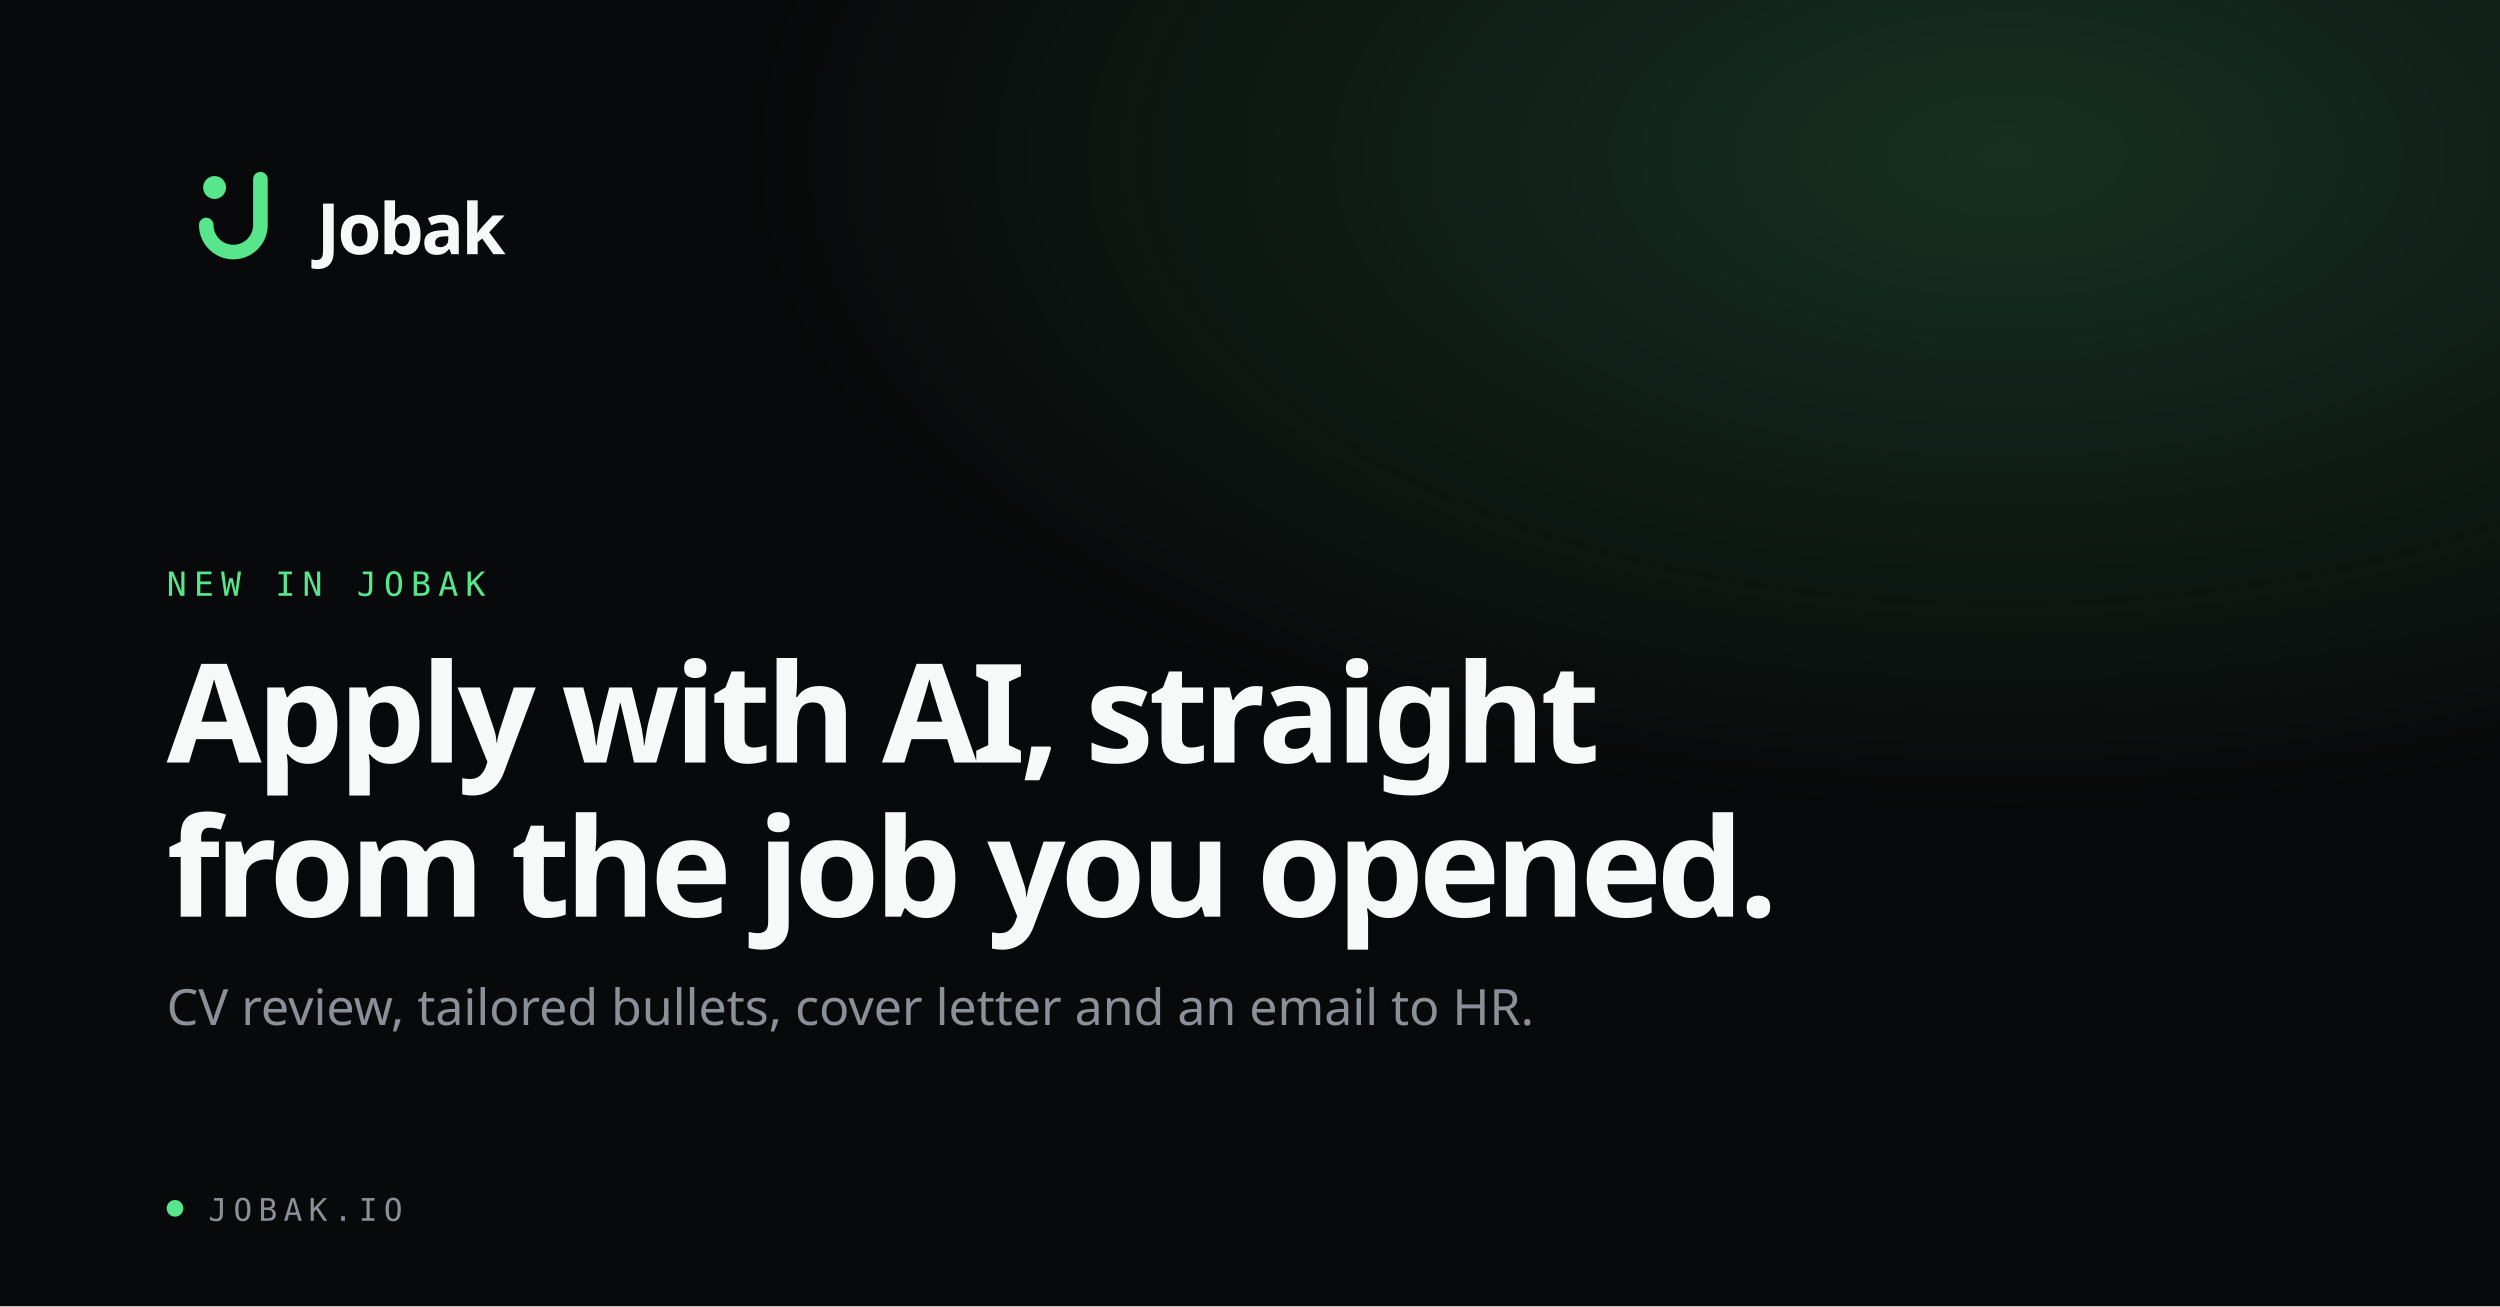
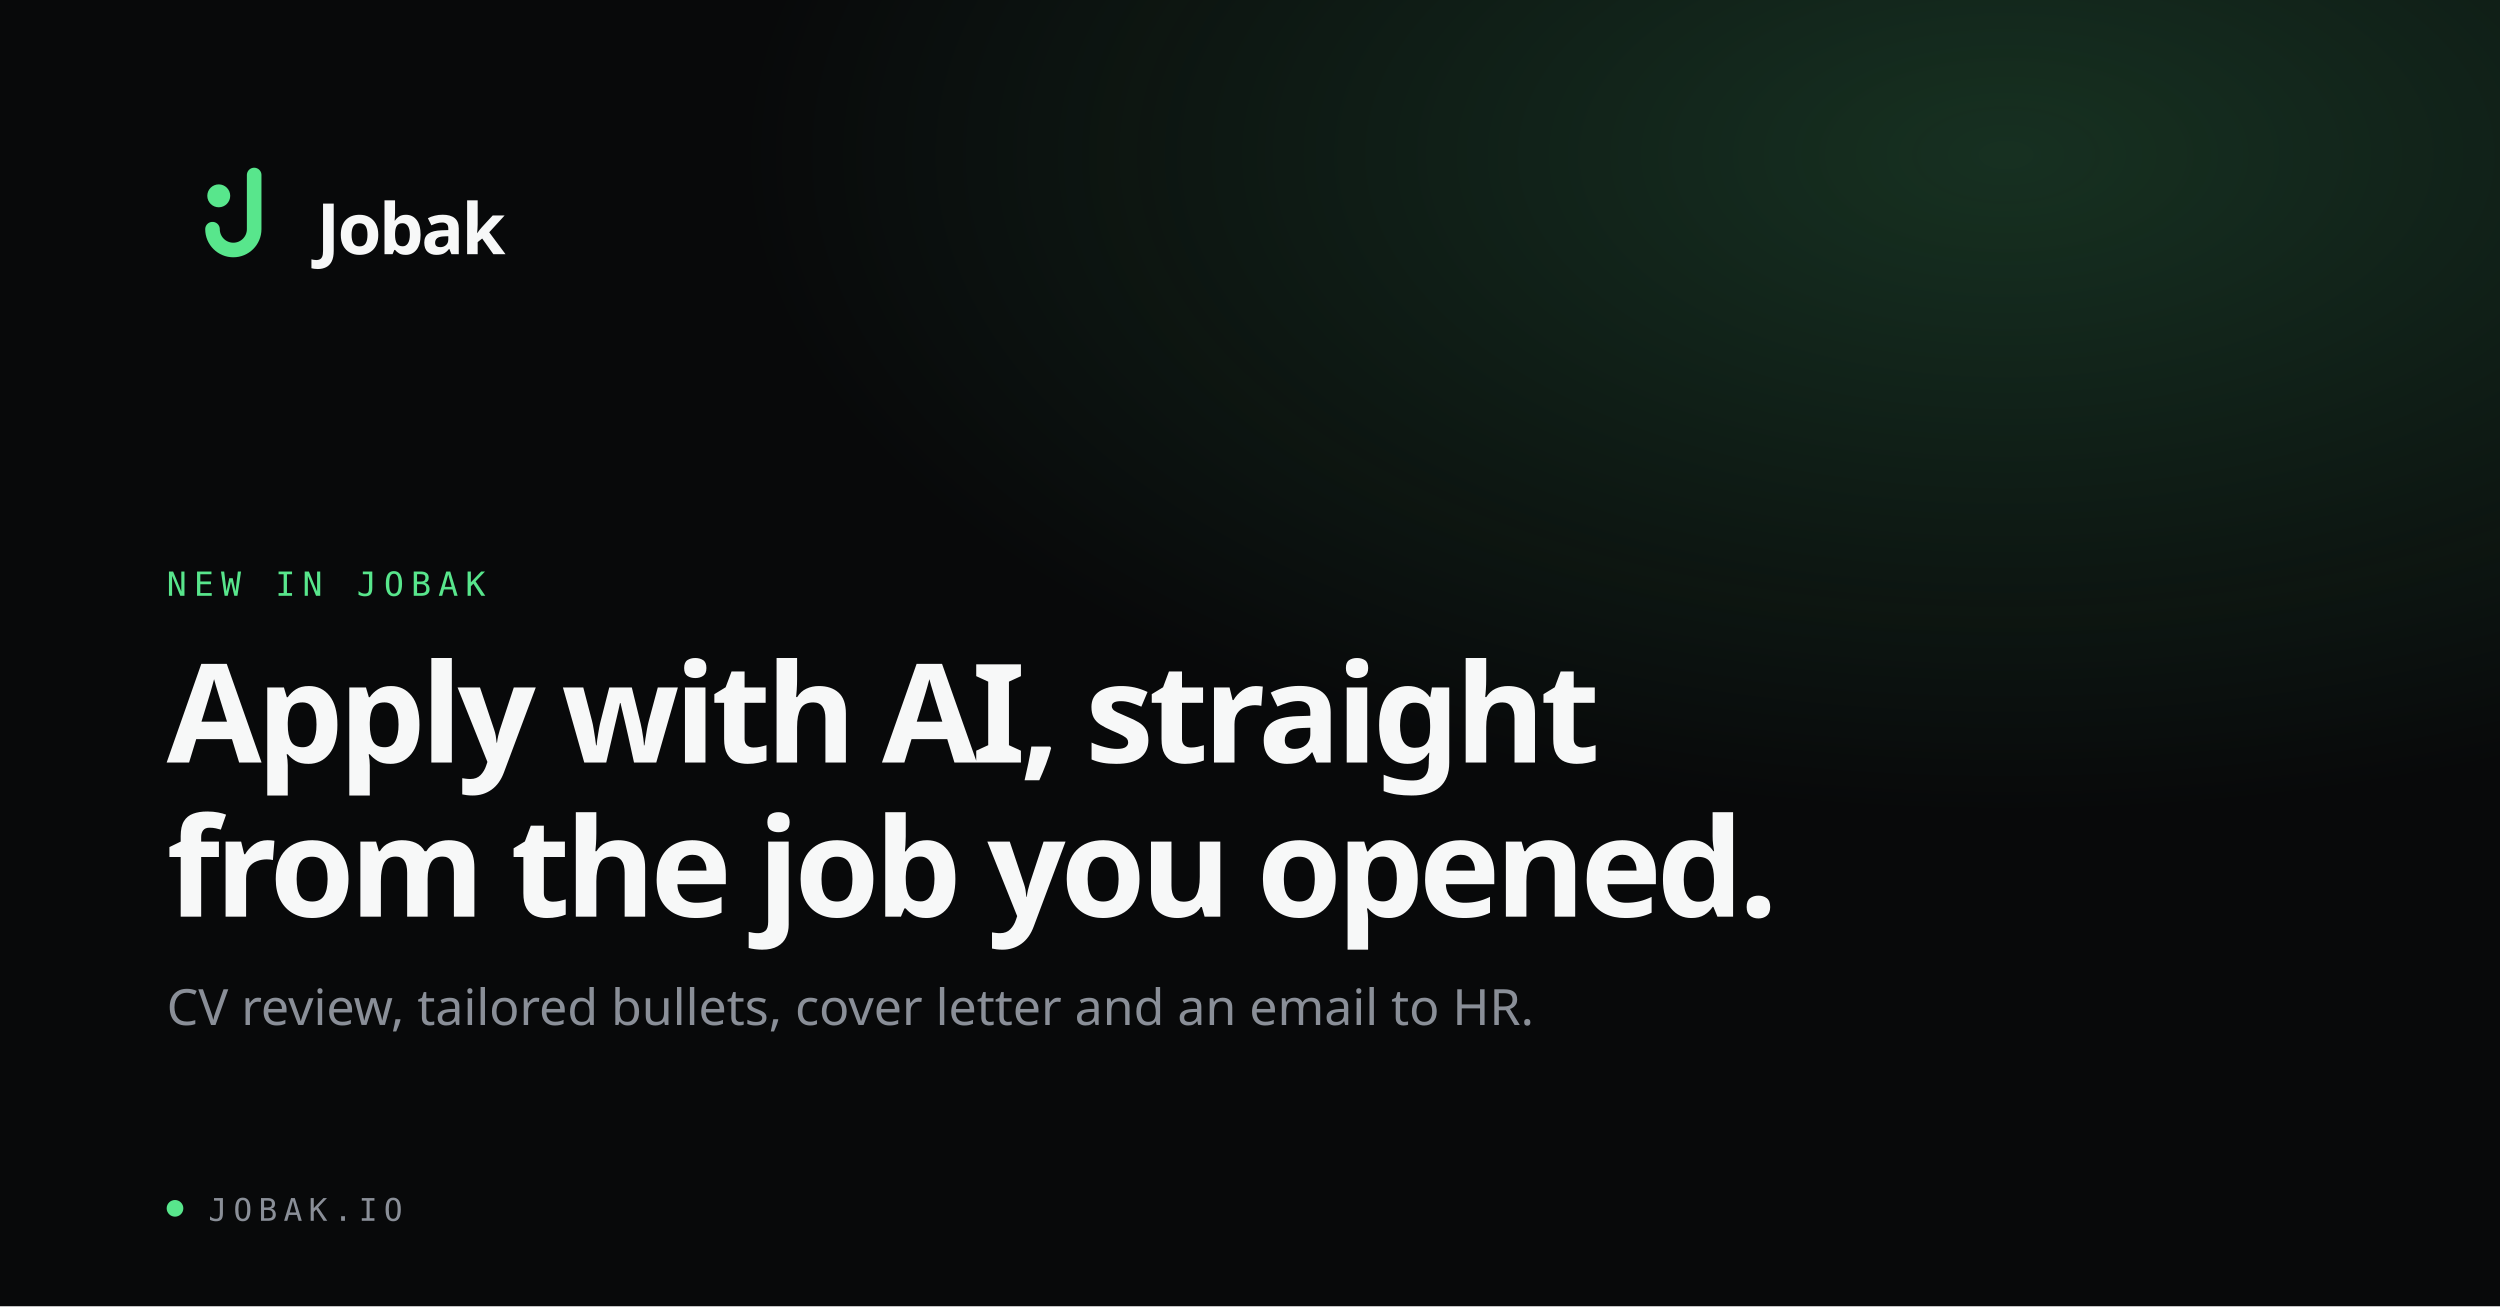
<svg xmlns="http://www.w3.org/2000/svg" width="1200" height="627" viewBox="0 0 1200 627" fill="none" role="img" aria-label="Jobak announcement post">
  <defs>
    <radialGradient id="wash" cx="80%" cy="12%" r="72%">
      <stop offset="0%" stop-color="#58e68c" stop-opacity="0.18" />
      <stop offset="70%" stop-color="#58e68c" stop-opacity="0" />
    </radialGradient>
    <linearGradient id="rule" x1="0" y1="0" x2="1" y2="0">
      <stop offset="0%" stop-color="#ffffff" stop-opacity="0.22" />
      <stop offset="100%" stop-color="#ffffff" stop-opacity="0" />
    </linearGradient>
  </defs>
  <rect width="1200" height="627" fill="#08090a" />
  <rect width="1200" height="627" fill="url(#wash)" />
  <g transform="translate(80, 72)">
-     <path d="M45 14 V36 A13 13 0 0 1 19 36" stroke="#58e68c" stroke-width="7" stroke-linecap="round" fill="none" />
-     <circle cx="23" cy="18" r="5.5" fill="#58e68c" />
+     <path d="M42 12 V38 A10 10 0 0 1 22 38" stroke="#58e68c" stroke-width="7" stroke-linecap="round" fill="none" />
+     <circle cx="25" cy="22" r="5.5" fill="#58e68c" />
  </g>
  <text x="152" y="122" font-family="Geist, 'Segoe UI', system-ui, sans-serif" font-size="34" font-weight="600" letter-spacing="-1.2" fill="#f7f8f8">Jobak</text>
  <text x="80" y="286" font-family="'Geist Mono', ui-monospace, monospace" font-size="16" letter-spacing="3.4" fill="#58e68c">NEW IN JOBAK</text>
  <text font-family="Geist, 'Segoe UI', system-ui, sans-serif" font-size="66" font-weight="600" letter-spacing="-2.4" fill="#f7f8f8">
    <tspan x="80" y="366">Apply with AI, straight</tspan>
    <tspan x="80" y="440">from the job you opened.</tspan>
  </text>
  <text x="80" y="492" font-family="Geist, 'Segoe UI', system-ui, sans-serif" font-size="24" fill="#8a8f98">CV review, tailored bullets, cover letter and an email to HR.</text>
  <line x1="80" y1="546" x2="1120" y2="546" stroke="url(#rule)" stroke-width="1" />
  <circle cx="84" cy="580" r="4" fill="#58e68c" />
  <text x="100" y="586" font-family="'Geist Mono', ui-monospace, monospace" font-size="15" letter-spacing="3" fill="#8a8f98">JOBAK.IO</text>
</svg>
